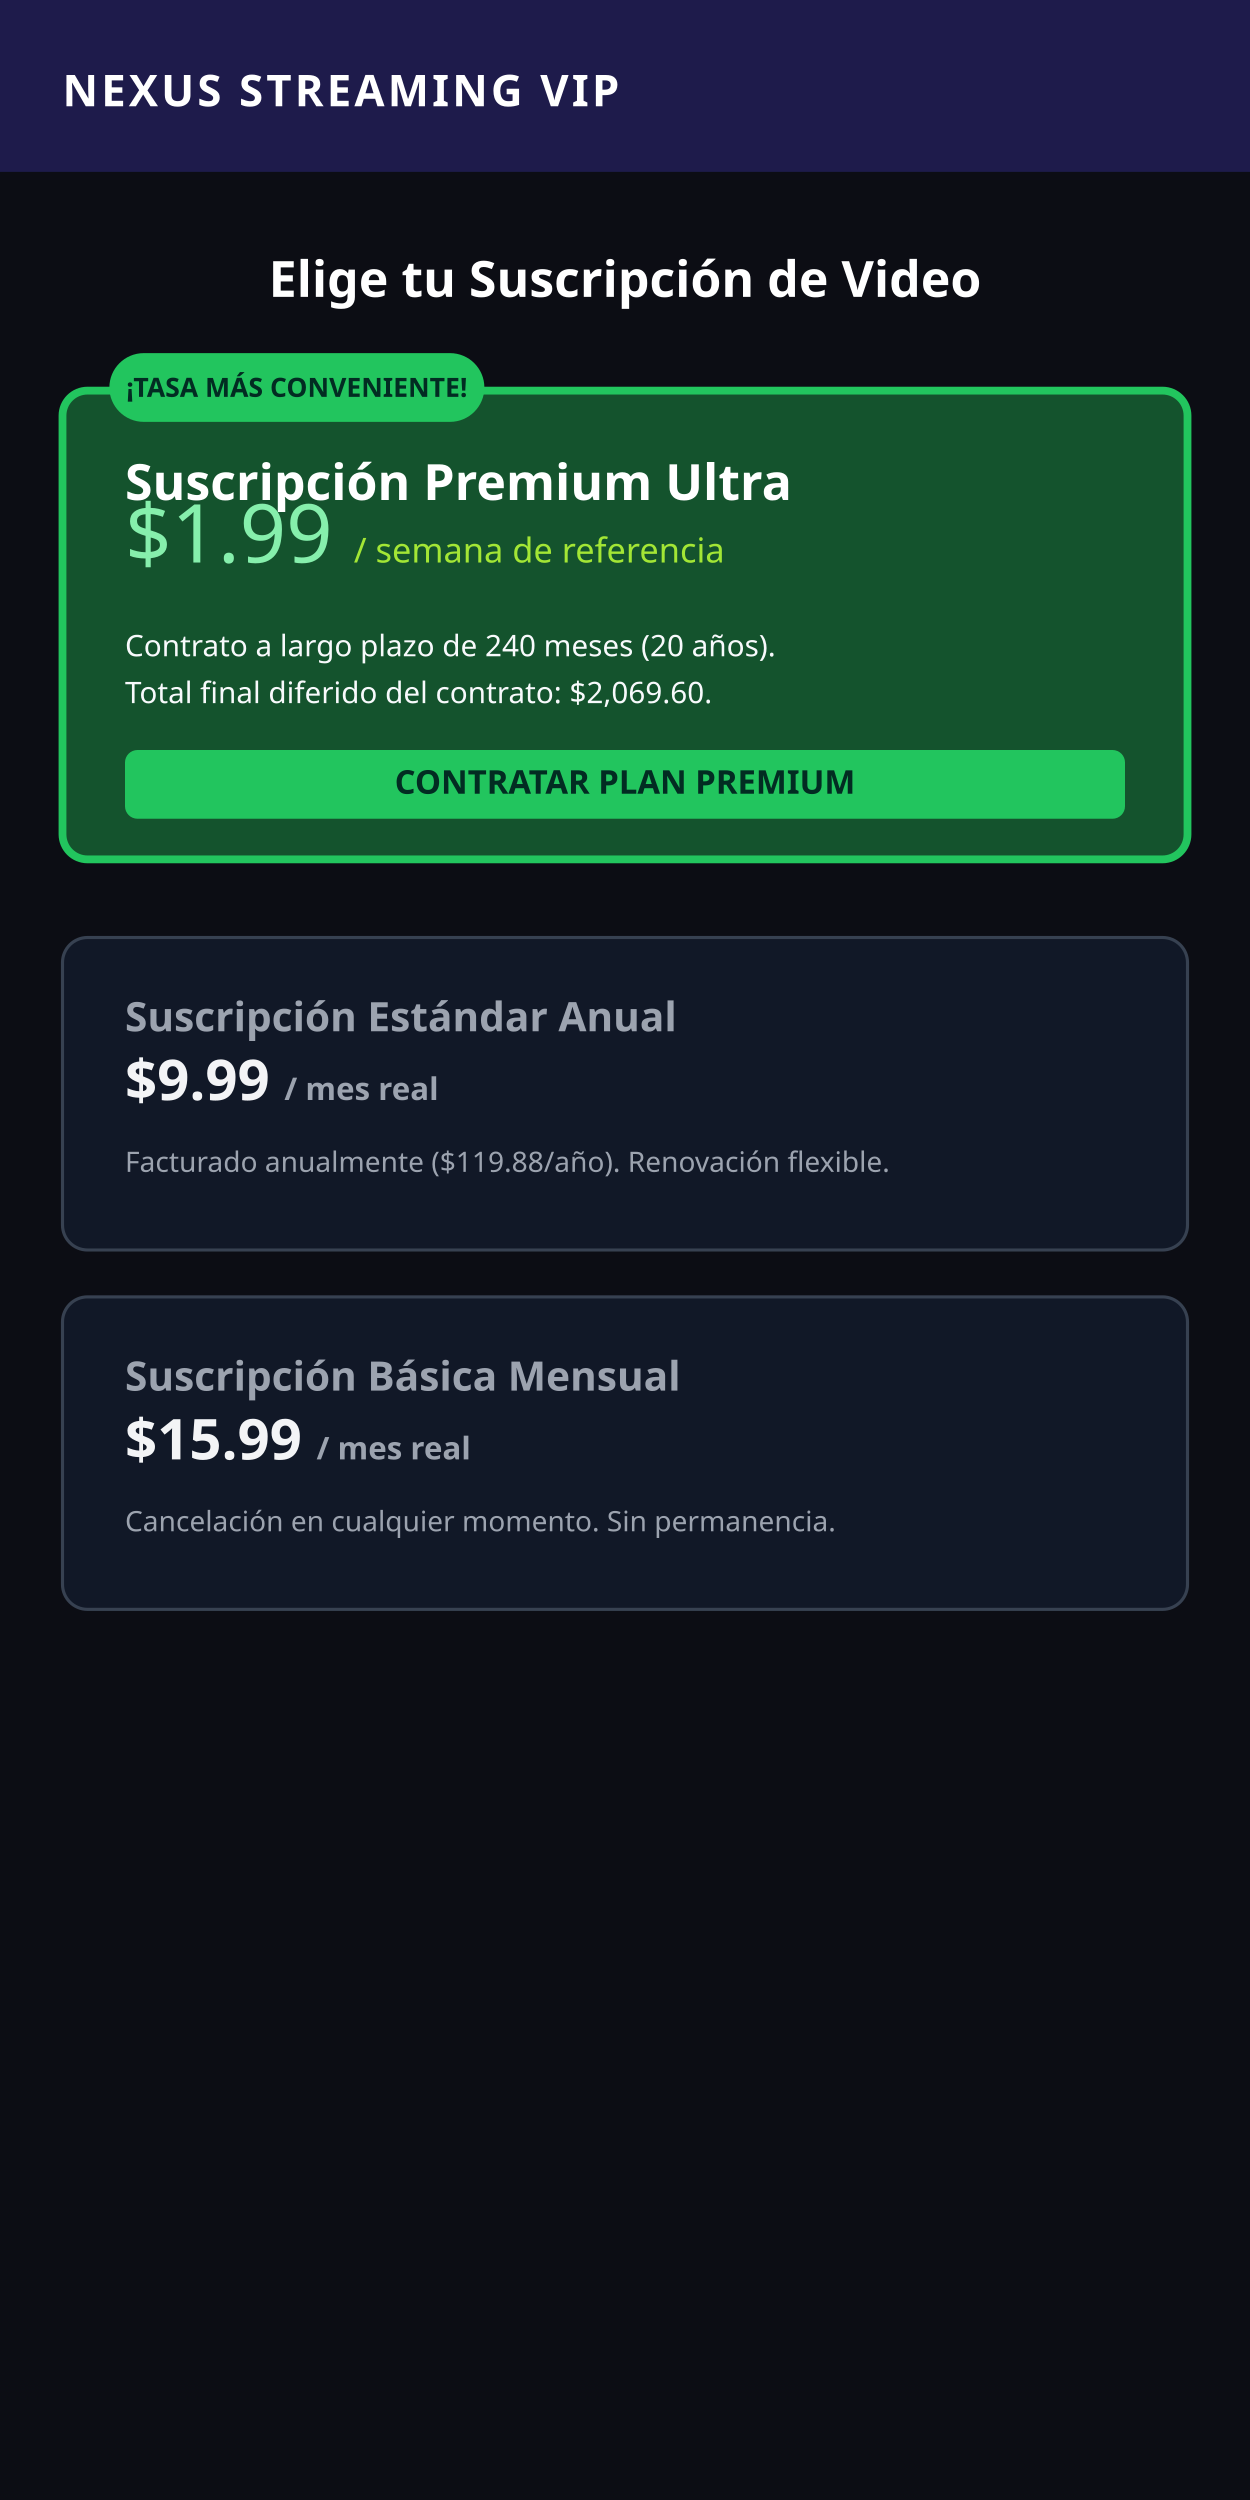
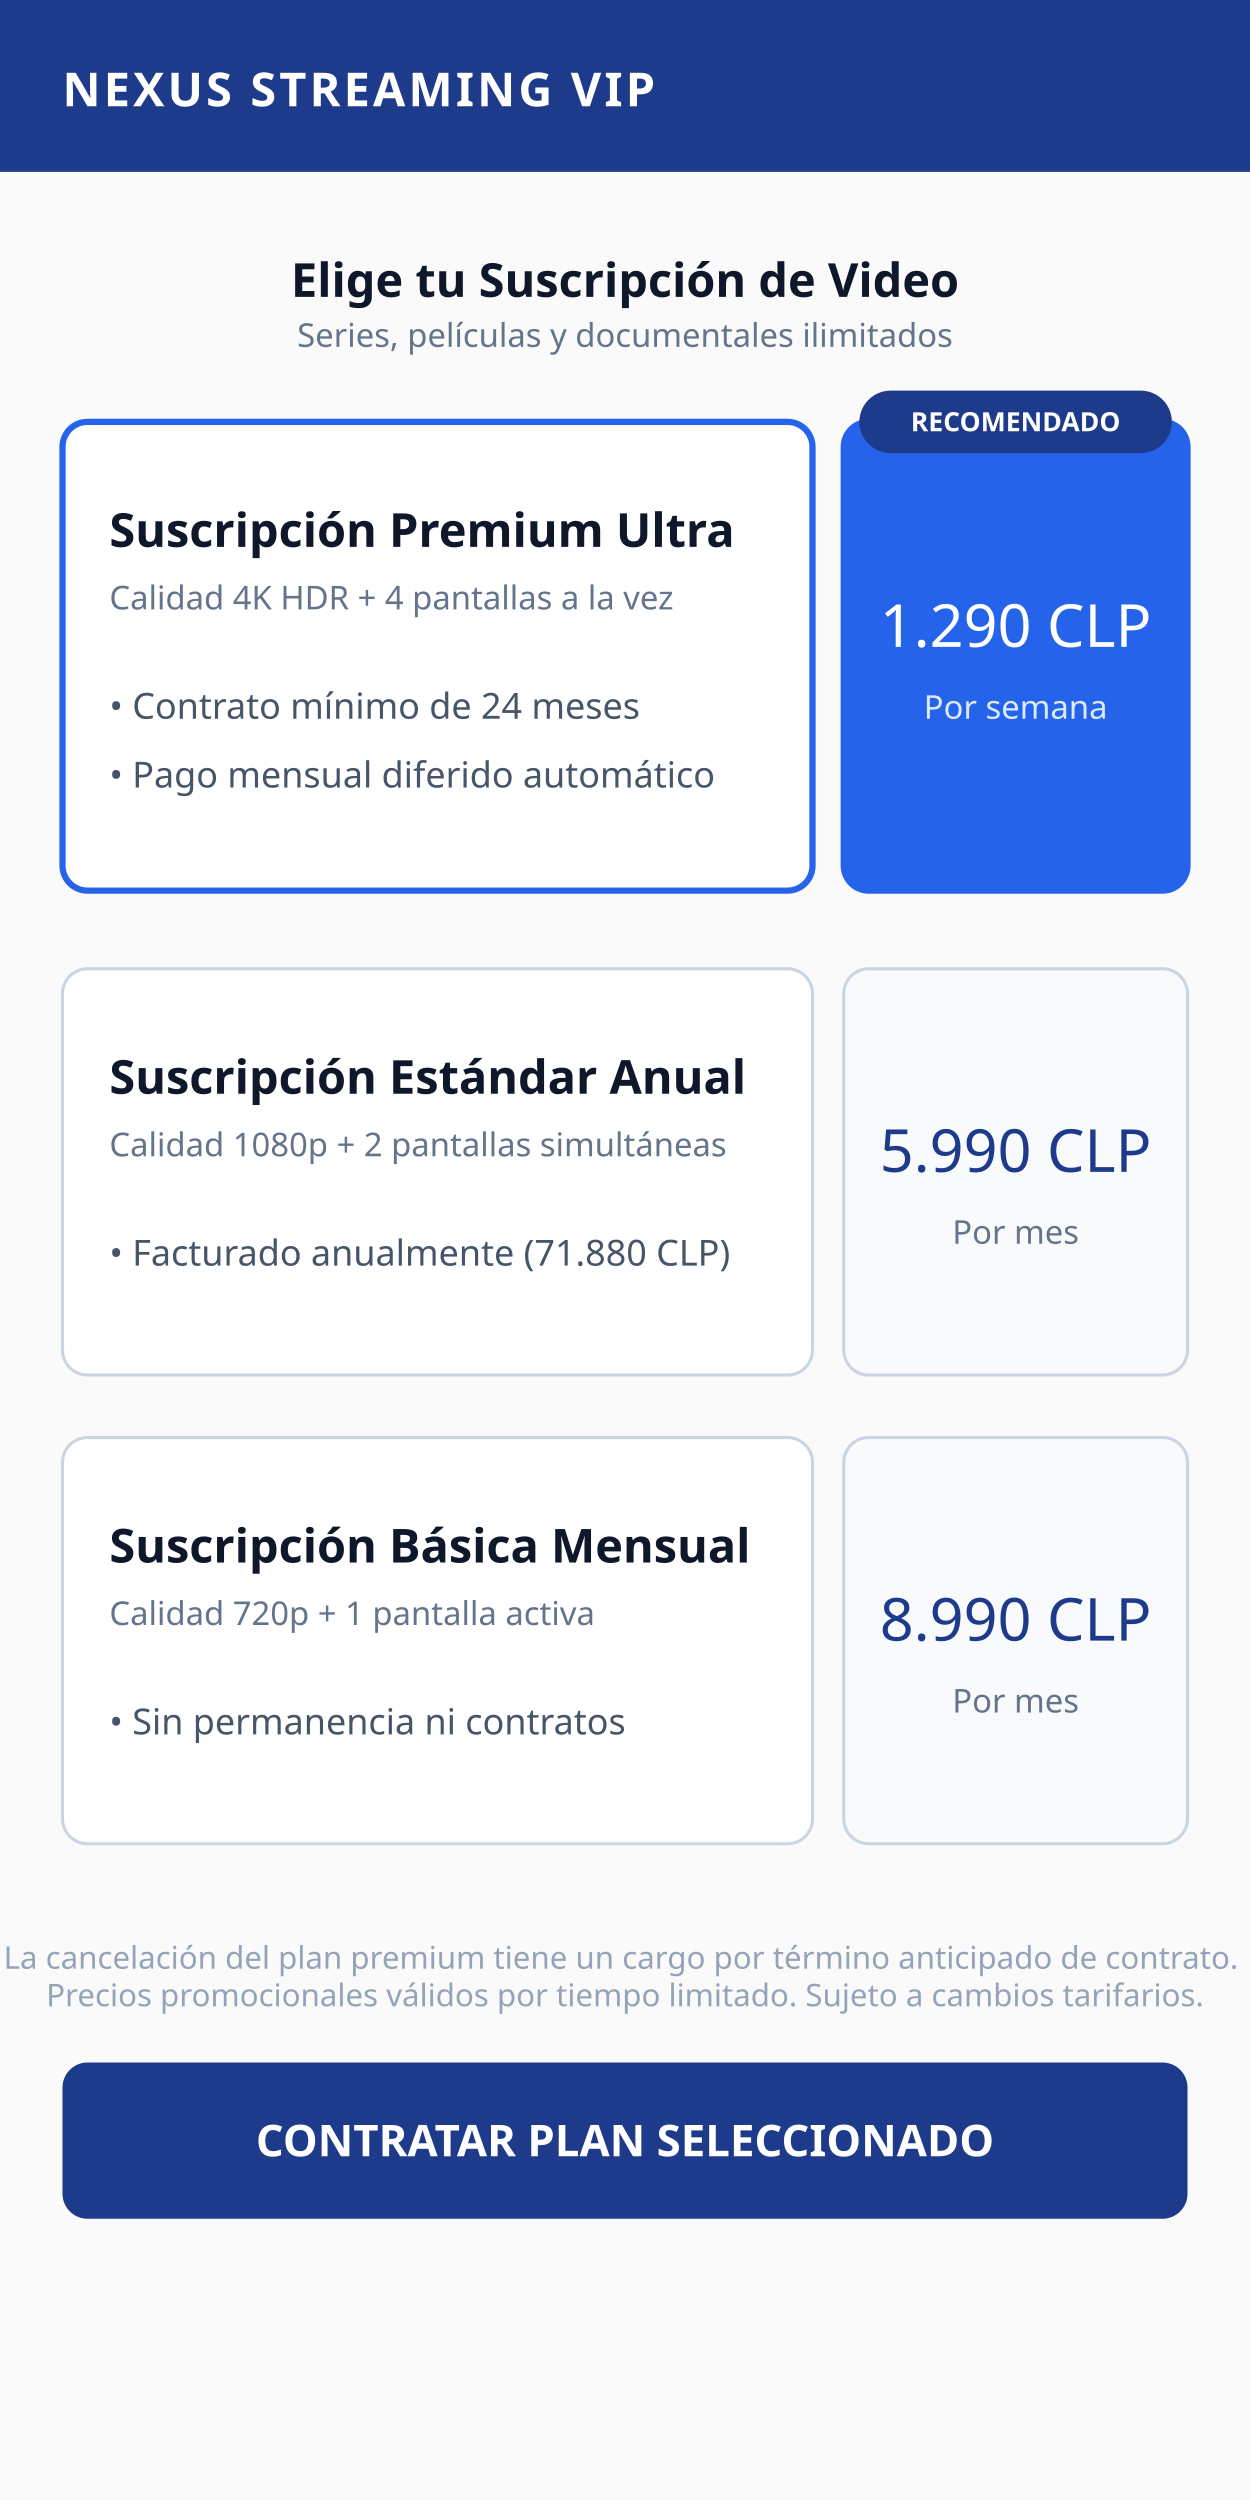
<svg xmlns="http://www.w3.org/2000/svg" width="400" height="800" viewBox="0 0 400 800" fill="none">
-   <rect id="fondo-celular" width="400" height="800" fill="#0c0d14" />
-   <g id="header-hosting" fill="#1e1b4b">
+   <rect id="fondo-celular" width="400" height="800" fill="#fafafa" />
+   <g id="header-streaming" fill="#1e3a8a">
    <rect x="0" y="0" width="400" height="55" />
-     <text x="20" y="34" fill="#ffffff" font-family="sans-serif" font-size="14" font-weight="bold" letter-spacing="1">NEXUS STREAMING VIP</text>
+     <text x="20" y="34" fill="#ffffff" font-family="sans-serif" font-size="15" font-weight="bold" letter-spacing="1">NEXUS STREAMING VIP</text>
  </g>
-   <g id="planes-referencia-intro" transform="translate(20, 75)">
-     <text x="180" y="20" fill="#ffffff" font-family="sans-serif" font-size="16" font-weight="bold" text-anchor="middle">Elige tu Suscripción de Video</text>
+   <g id="planes-streaming-intro" transform="translate(20, 75)">
+     <text x="180" y="20" fill="#0f172a" font-family="sans-serif" font-size="15" font-weight="bold" text-anchor="middle">Elige tu Suscripción de Video</text>
+     <text x="180" y="36" fill="#64748b" font-family="sans-serif" font-size="10.5" text-anchor="middle">Series, películas y documentales ilimitados</text>
  </g>
-   <g id="planes-cebo-comparativa" transform="translate(20, 125)">
-     <g id="plan-cebo-premium">
-       <rect x="0" y="0" width="360" height="150" rx="8" fill="#14532d" stroke="#22c55e" stroke-width="2.5" />
-       <rect x="15" y="-12" width="120" height="22" rx="11" fill="#22c55e" />
-       <text x="75" y="2" fill="#022c22" font-family="sans-serif" font-size="8.5" font-weight="bold" text-anchor="middle">¡TASA MÁS CONVENIENTE!</text>
-       <text x="20" y="35" fill="#ffffff" font-family="sans-serif" font-size="16" font-weight="bold">Suscripción Premium Ultra</text>
-       <text x="20" y="55" fill="#86efac" font-family="sans-serif" font-size="26" font-weight="black">$1.99 <tspan font-size="11" font-weight="normal" fill="#a3e635">/ semana de referencia</tspan>
-       </text>
-       <text x="20" y="85" fill="#f8fafc" font-family="sans-serif" font-size="9.5">Contrato a largo plazo de 240 meses (20 años).</text>
-       <text x="20" y="100" fill="#f8fafc" font-family="sans-serif" font-size="9.5">Total final diferido del contrato: $2,069.60.</text>
-       <rect x="20" y="115" width="320" height="22" rx="4" fill="#22c55e" />
-       <text x="180" y="129" fill="#022c22" font-family="sans-serif" font-size="10.5" font-weight="bold" text-anchor="middle">CONTRATAR PLAN PREMIUM</text>
+   <g id="planes-streaming-inconsistentes" transform="translate(20, 135)">
+     <g id="plan-premium-ultra" transform="translate(0, 0)">
+       <rect x="0" y="0" width="240" height="150" rx="8" fill="#ffffff" stroke="#2563eb" stroke-width="2" />
+       <text x="15" y="40" fill="#0f172a" font-family="sans-serif" font-size="15" font-weight="bold">Suscripción Premium Ultra</text>
+       <text x="15" y="60" fill="#64748b" font-family="sans-serif" font-size="10.5">Calidad 4K HDR + 4 pantallas a la vez</text>
+       <text x="15" y="95" fill="#475569" font-family="sans-serif" font-size="11.5">• Contrato mínimo de 24 meses</text>
+       <text x="15" y="117" fill="#475569" font-family="sans-serif" font-size="11.5">• Pago mensual diferido automático</text>
+       <rect x="250" y="0" width="110" height="150" rx="8" fill="#2563eb" stroke="#2563eb" stroke-width="2" />
+       <text x="305" y="72" fill="#ffffff" font-family="sans-serif" font-size="19" font-weight="black" text-anchor="middle">1.290 CLP</text>
+       <text x="305" y="95" fill="#dbeafe" font-family="sans-serif" font-size="10.5" text-anchor="middle">Por semana</text>
+       <rect x="255" y="-10" width="100" height="20" rx="10" fill="#1e3a8a" />
+       <text x="305" y="3" fill="#ffffff" font-family="sans-serif" font-size="8.5" font-weight="bold" text-anchor="middle">RECOMENDADO</text>
    </g>
-     <g id="plan-real-estandar" transform="translate(0, 175)">
-       <rect x="0" y="0" width="360" height="100" rx="8" fill="#111827" stroke="#374151" stroke-width="1" />
-       <text x="20" y="30" fill="#9ca3af" font-family="sans-serif" font-size="13" font-weight="bold">Suscripción Estándar Anual</text>
-       <text x="20" y="52" fill="#f3f4f6" font-family="sans-serif" font-size="18" font-weight="bold">$9.99 <tspan font-size="10" fill="#9ca3af">/ mes real</tspan>
-       </text>
-       <text x="20" y="75" fill="#9ca3af" font-family="sans-serif" font-size="9">Facturado anualmente ($119.88/año). Renovación flexible.</text>
+     <g id="plan-estandar-anual" transform="translate(0, 175)">
+       <rect x="0" y="0" width="240" height="130" rx="8" fill="#ffffff" stroke="#cbd5e1" stroke-width="1" />
+       <text x="15" y="40" fill="#0f172a" font-family="sans-serif" font-size="15" font-weight="bold">Suscripción Estándar Anual</text>
+       <text x="15" y="60" fill="#64748b" font-family="sans-serif" font-size="10.5">Calidad 1080p + 2 pantallas simultáneas</text>
+       <text x="15" y="95" fill="#475569" font-family="sans-serif" font-size="11.5">• Facturado anualmente (71.880 CLP)</text>
+       <rect x="250" y="0" width="110" height="130" rx="8" fill="#f8fafc" stroke="#cbd5e1" stroke-width="1" />
+       <text x="305" y="65" fill="#1e3a8a" font-family="sans-serif" font-size="19" font-weight="black" text-anchor="middle">5.990 CLP</text>
+       <text x="305" y="88" fill="#64748b" font-family="sans-serif" font-size="10.5" text-anchor="middle">Por mes</text>
    </g>
-     <g id="plan-cebo-basico" transform="translate(0, 290)">
-       <rect x="0" y="0" width="360" height="100" rx="8" fill="#111827" stroke="#374151" stroke-width="1" />
-       <text x="20" y="30" fill="#9ca3af" font-family="sans-serif" font-size="13" font-weight="bold">Suscripción Básica Mensual</text>
-       <text x="20" y="52" fill="#f3f4f6" font-family="sans-serif" font-size="18" font-weight="bold">$15.99 <tspan font-size="10" fill="#9ca3af">/ mes real</tspan>
-       </text>
-       <text x="20" y="75" fill="#9ca3af" font-family="sans-serif" font-size="9">Cancelación en cualquier momento. Sin permanencia.</text>
+     <g id="plan-basica-mensual" transform="translate(0, 325)">
+       <rect x="0" y="0" width="240" height="130" rx="8" fill="#ffffff" stroke="#cbd5e1" stroke-width="1" />
+       <text x="15" y="40" fill="#0f172a" font-family="sans-serif" font-size="15" font-weight="bold">Suscripción Básica Mensual</text>
+       <text x="15" y="60" fill="#64748b" font-family="sans-serif" font-size="10.5">Calidad 720p + 1 pantalla activa</text>
+       <text x="15" y="95" fill="#475569" font-family="sans-serif" font-size="11.5">• Sin permanencia ni contratos</text>
+       <rect x="250" y="0" width="110" height="130" rx="8" fill="#f8fafc" stroke="#cbd5e1" stroke-width="1" />
+       <text x="305" y="65" fill="#1e3a8a" font-family="sans-serif" font-size="19" font-weight="black" text-anchor="middle">8.990 CLP</text>
+       <text x="305" y="88" fill="#64748b" font-family="sans-serif" font-size="10.5" text-anchor="middle">Por mes</text>
    </g>
  </g>
+   <g id="footer-streaming-planes" transform="translate(20, 615)">
+     <text x="180" y="15" fill="#94a3b8" font-family="sans-serif" font-size="10" text-anchor="middle">
+       <tspan x="180" dy="0">La cancelación del plan premium tiene un cargo por término anticipado de contrato.</tspan>
+       <tspan x="180" dy="12">Precios promocionales válidos por tiempo limitado. Sujeto a cambios tarifarios.</tspan>
+     </text>
+     <rect x="0" y="45" width="360" height="50" rx="8" fill="#1e3a8a" />
+     <text x="180" y="75" fill="#ffffff" font-family="sans-serif" font-size="14" font-weight="bold" text-anchor="middle">CONTRATAR PLAN SELECCIONADO</text>
+   </g>
</svg>
